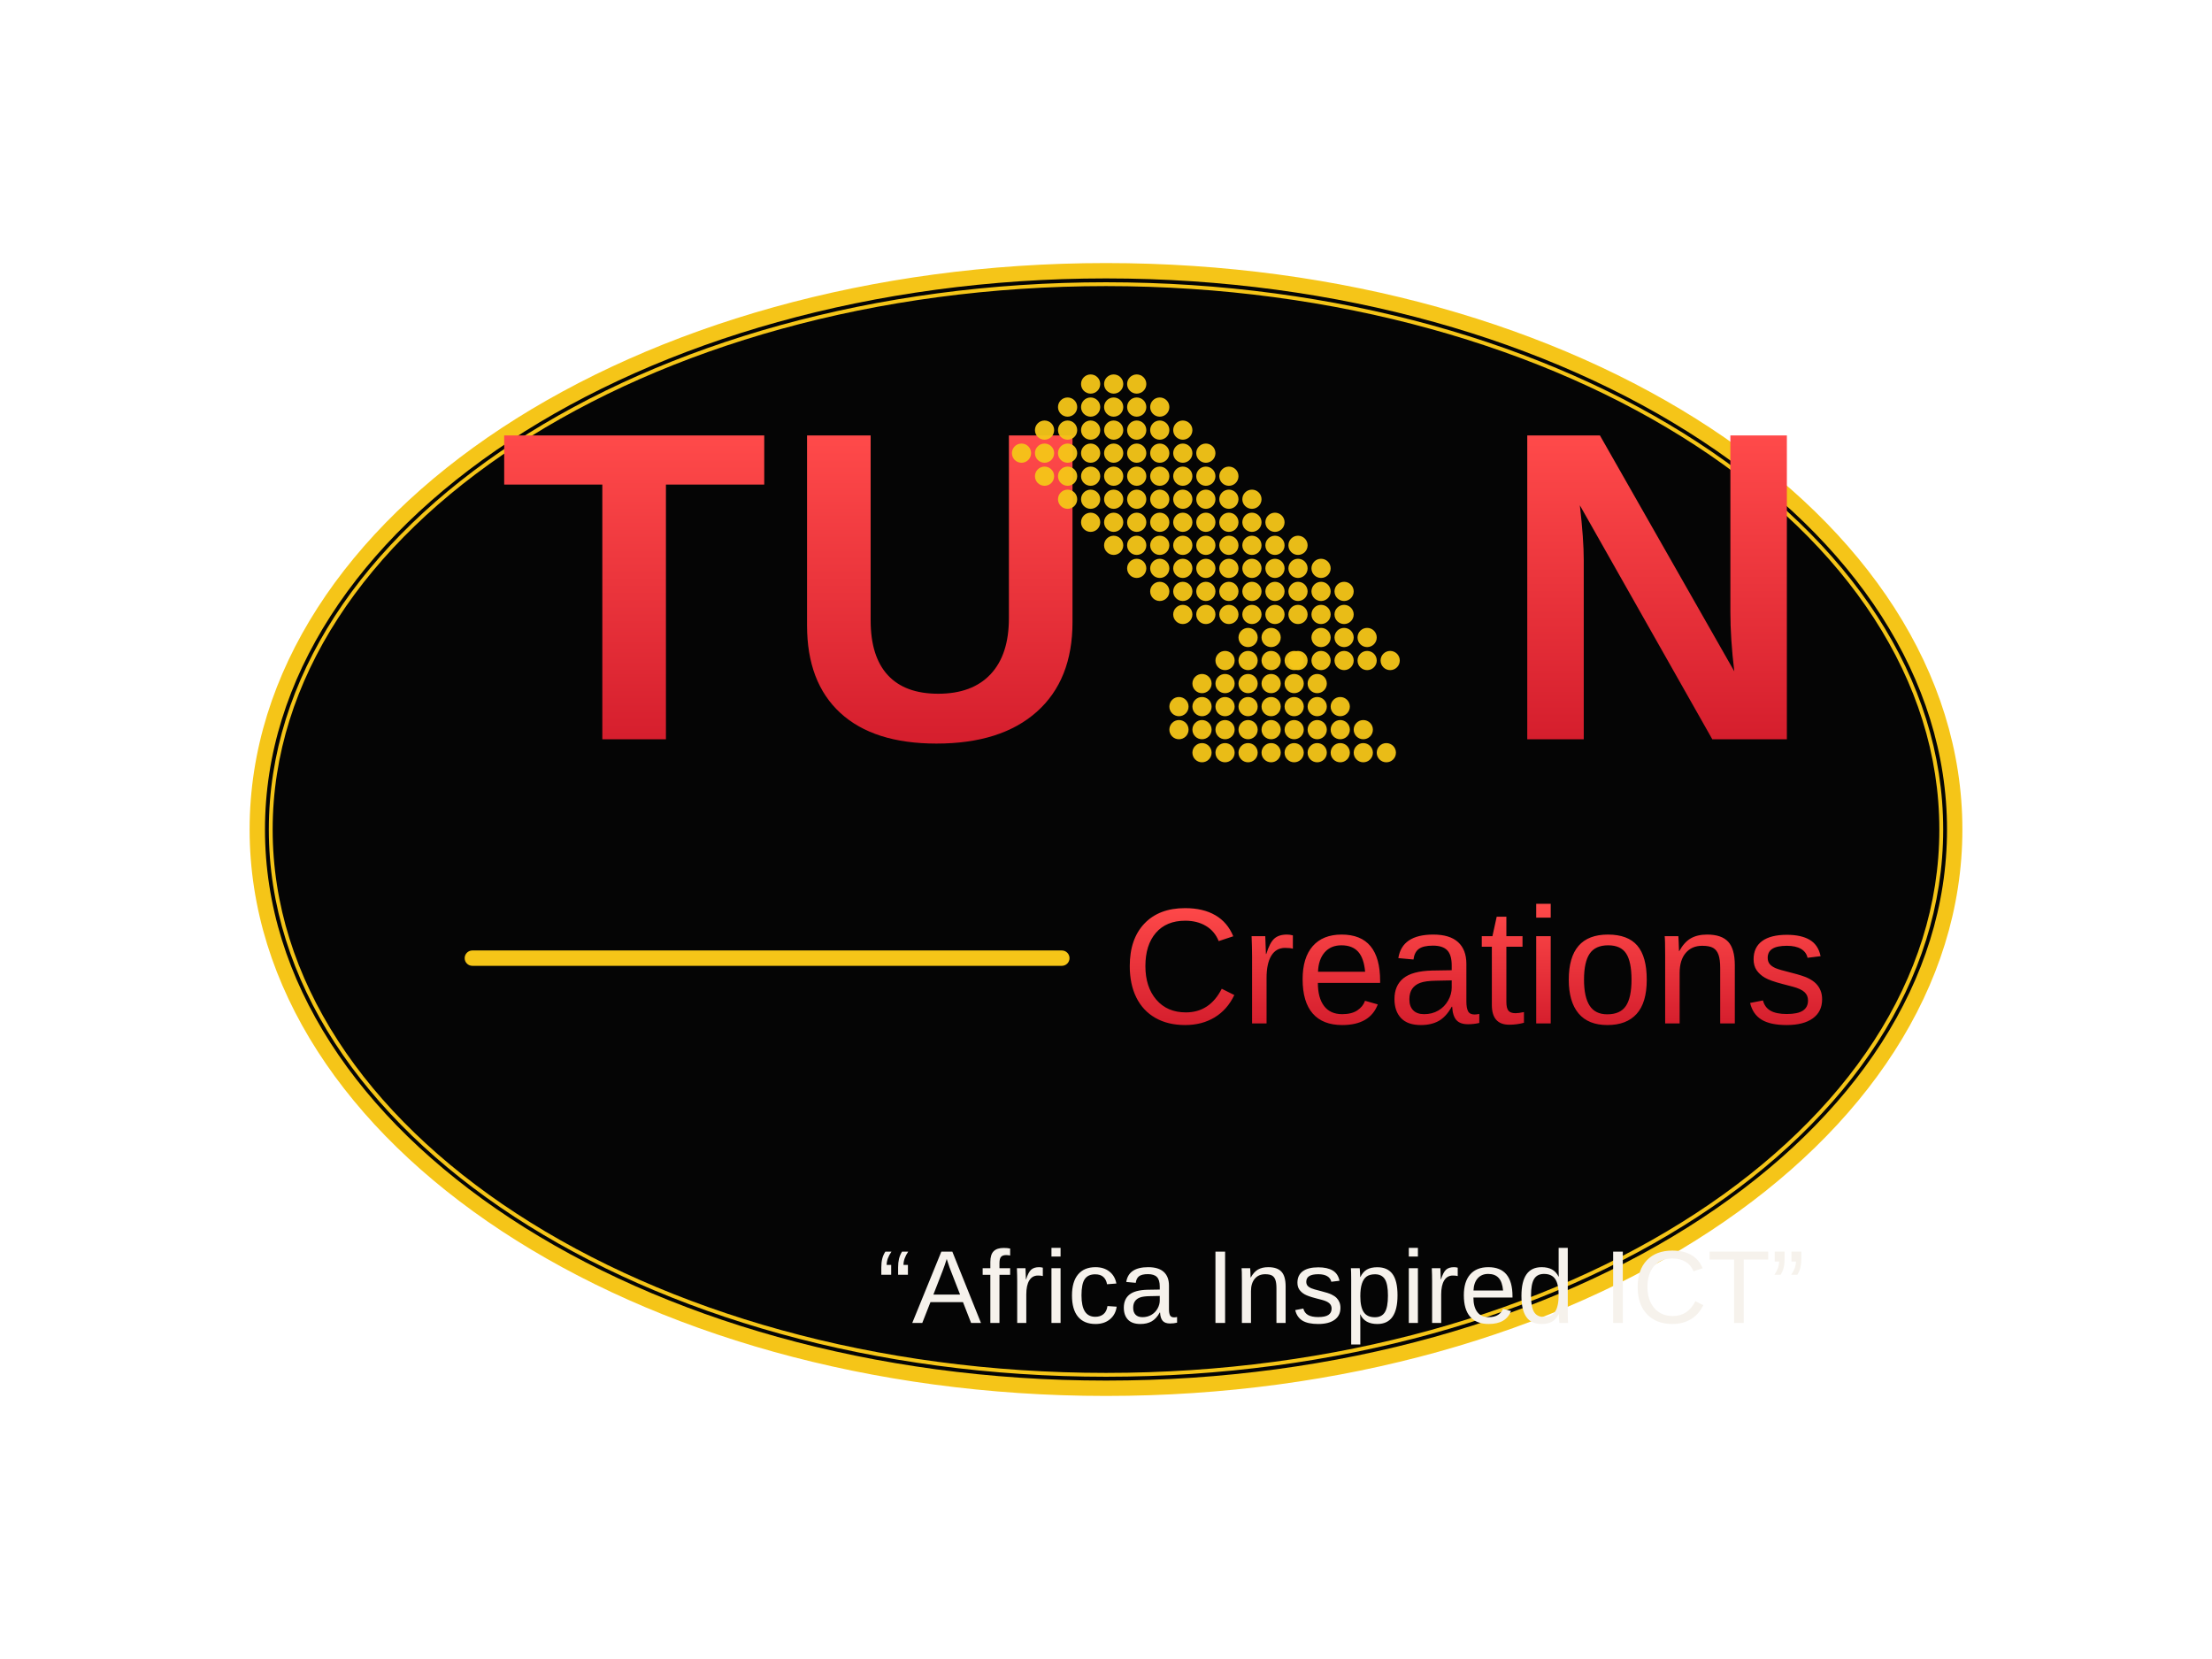
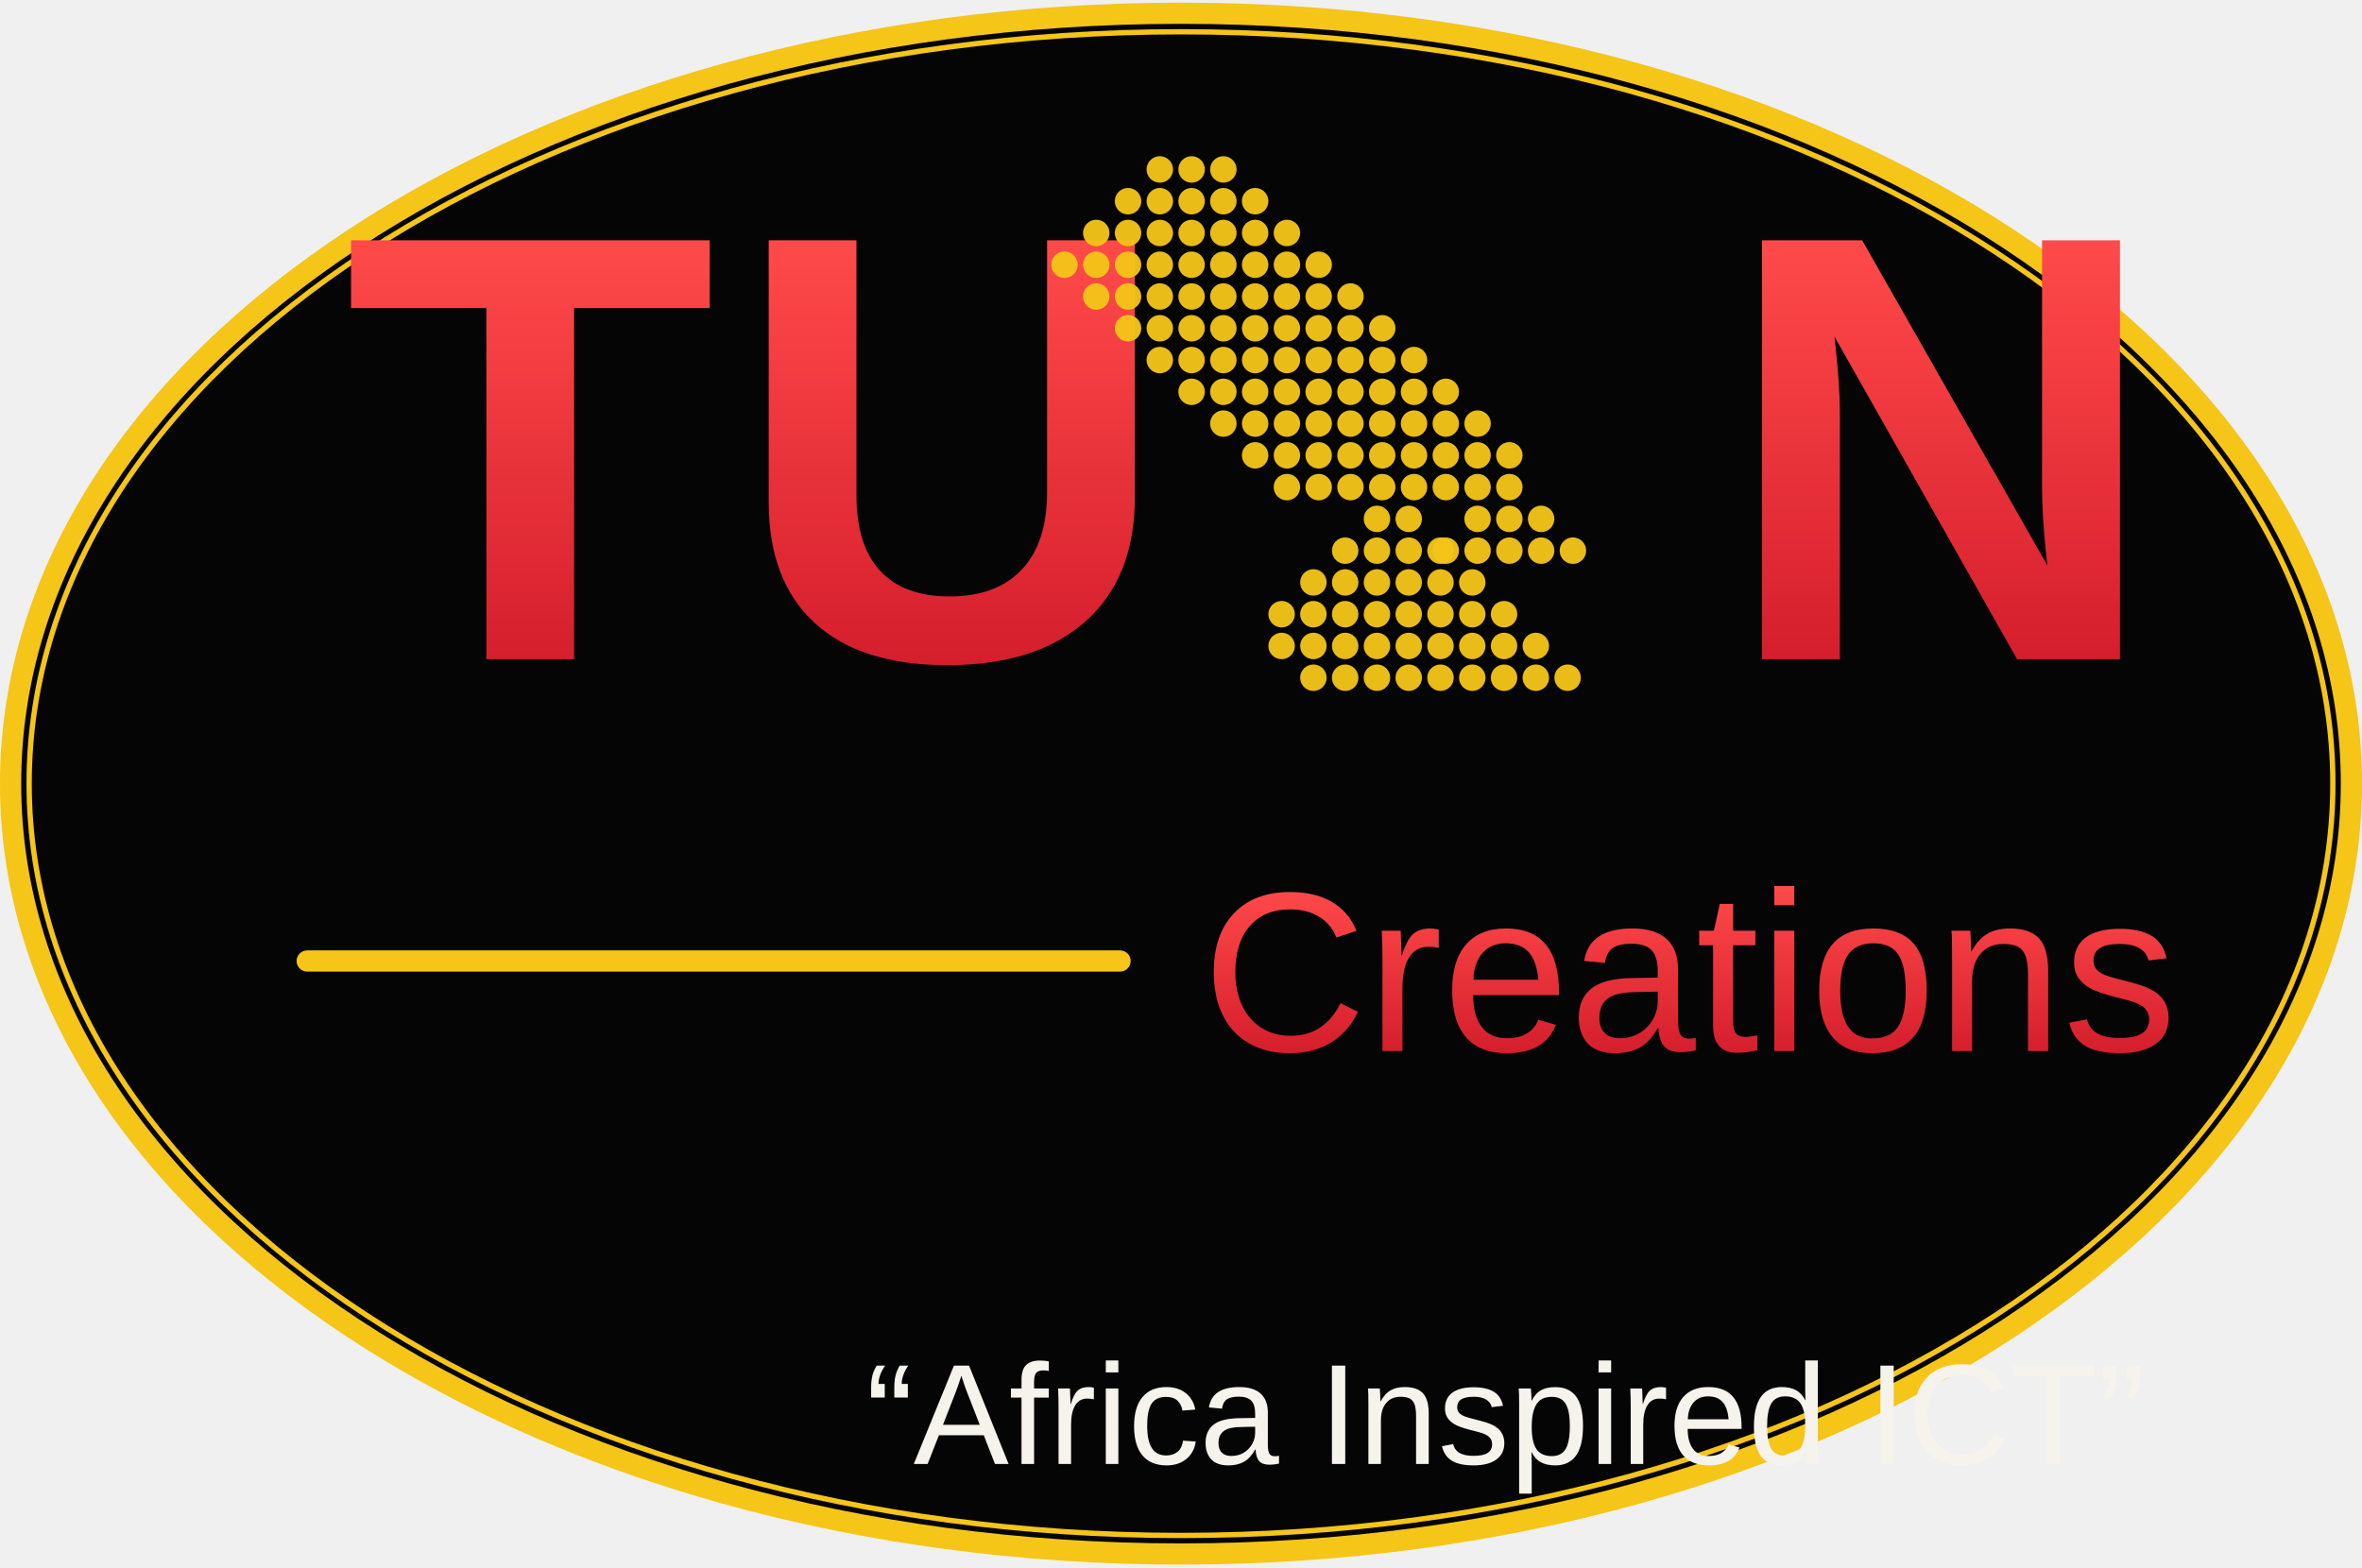
- <svg xmlns="http://www.w3.org/2000/svg" width="1152" height="864" viewBox="0 0 1152 864" fill="none">
-   <rect width="1152" height="864" fill="white" />
+ <svg xmlns="http://www.w3.org/2000/svg" width="892" height="592" viewBox="130 136 892 592" fill="none">
  <ellipse cx="576" cy="432" rx="442" ry="291" fill="#050505" stroke="#F5C518" stroke-width="8" />
  <ellipse cx="576" cy="432" rx="435" ry="284" fill="none" stroke="#F5C518" stroke-width="2" />
  <defs>
    <linearGradient id="redGrad" x1="0" y1="0" x2="0" y2="1">
      <stop offset="0%" stop-color="#FF4A4A" />
      <stop offset="100%" stop-color="#D51E2D" />
    </linearGradient>
  </defs>
  <text x="260" y="385" fill="url(#redGrad)" font-family="Arial, Helvetica, sans-serif" font-size="230" font-weight="800" letter-spacing="6">TU</text>
  <text x="780" y="385" fill="url(#redGrad)" font-family="Arial, Helvetica, sans-serif" font-size="230" font-weight="800" letter-spacing="6">N</text>
  <rect x="242" y="495" width="315" height="8" rx="4" fill="#F5C518" />
  <text x="584" y="533" fill="url(#redGrad)" font-family="Arial, Helvetica, sans-serif" font-size="86" font-weight="400">Creations</text>
  <g fill="#F5C518" opacity="0.95">
    <circle cx="568" cy="200" r="5" />
    <circle cx="580" cy="200" r="5" />
    <circle cx="592" cy="200" r="5" />
    <circle cx="556" cy="212" r="5" />
    <circle cx="568" cy="212" r="5" />
    <circle cx="580" cy="212" r="5" />
    <circle cx="592" cy="212" r="5" />
    <circle cx="604" cy="212" r="5" />
    <circle cx="544" cy="224" r="5" />
    <circle cx="556" cy="224" r="5" />
    <circle cx="568" cy="224" r="5" />
    <circle cx="580" cy="224" r="5" />
    <circle cx="592" cy="224" r="5" />
    <circle cx="604" cy="224" r="5" />
    <circle cx="616" cy="224" r="5" />
    <circle cx="532" cy="236" r="5" />
    <circle cx="544" cy="236" r="5" />
    <circle cx="556" cy="236" r="5" />
    <circle cx="568" cy="236" r="5" />
    <circle cx="580" cy="236" r="5" />
    <circle cx="592" cy="236" r="5" />
    <circle cx="604" cy="236" r="5" />
    <circle cx="616" cy="236" r="5" />
    <circle cx="628" cy="236" r="5" />
    <circle cx="544" cy="248" r="5" />
    <circle cx="556" cy="248" r="5" />
    <circle cx="568" cy="248" r="5" />
    <circle cx="580" cy="248" r="5" />
    <circle cx="592" cy="248" r="5" />
    <circle cx="604" cy="248" r="5" />
    <circle cx="616" cy="248" r="5" />
    <circle cx="628" cy="248" r="5" />
    <circle cx="640" cy="248" r="5" />
    <circle cx="556" cy="260" r="5" />
    <circle cx="568" cy="260" r="5" />
    <circle cx="580" cy="260" r="5" />
    <circle cx="592" cy="260" r="5" />
    <circle cx="604" cy="260" r="5" />
    <circle cx="616" cy="260" r="5" />
    <circle cx="628" cy="260" r="5" />
    <circle cx="640" cy="260" r="5" />
    <circle cx="652" cy="260" r="5" />
    <circle cx="568" cy="272" r="5" />
    <circle cx="580" cy="272" r="5" />
    <circle cx="592" cy="272" r="5" />
    <circle cx="604" cy="272" r="5" />
    <circle cx="616" cy="272" r="5" />
    <circle cx="628" cy="272" r="5" />
    <circle cx="640" cy="272" r="5" />
    <circle cx="652" cy="272" r="5" />
    <circle cx="664" cy="272" r="5" />
    <circle cx="580" cy="284" r="5" />
    <circle cx="592" cy="284" r="5" />
    <circle cx="604" cy="284" r="5" />
    <circle cx="616" cy="284" r="5" />
    <circle cx="628" cy="284" r="5" />
    <circle cx="640" cy="284" r="5" />
    <circle cx="652" cy="284" r="5" />
    <circle cx="664" cy="284" r="5" />
    <circle cx="676" cy="284" r="5" />
    <circle cx="592" cy="296" r="5" />
    <circle cx="604" cy="296" r="5" />
    <circle cx="616" cy="296" r="5" />
    <circle cx="628" cy="296" r="5" />
    <circle cx="640" cy="296" r="5" />
    <circle cx="652" cy="296" r="5" />
    <circle cx="664" cy="296" r="5" />
    <circle cx="676" cy="296" r="5" />
    <circle cx="688" cy="296" r="5" />
    <circle cx="604" cy="308" r="5" />
    <circle cx="616" cy="308" r="5" />
    <circle cx="628" cy="308" r="5" />
    <circle cx="640" cy="308" r="5" />
    <circle cx="652" cy="308" r="5" />
    <circle cx="664" cy="308" r="5" />
    <circle cx="676" cy="308" r="5" />
    <circle cx="688" cy="308" r="5" />
    <circle cx="700" cy="308" r="5" />
    <circle cx="616" cy="320" r="5" />
    <circle cx="628" cy="320" r="5" />
    <circle cx="640" cy="320" r="5" />
    <circle cx="652" cy="320" r="5" />
    <circle cx="664" cy="320" r="5" />
    <circle cx="676" cy="320" r="5" />
    <circle cx="688" cy="320" r="5" />
    <circle cx="700" cy="320" r="5" />
    <circle cx="688" cy="332" r="5" />
    <circle cx="700" cy="332" r="5" />
    <circle cx="712" cy="332" r="5" />
    <circle cx="676" cy="344" r="5" />
    <circle cx="688" cy="344" r="5" />
    <circle cx="700" cy="344" r="5" />
    <circle cx="712" cy="344" r="5" />
    <circle cx="724" cy="344" r="5" />
  </g>
  <g fill="#F5C518" opacity="0.95">
    <circle cx="650" cy="332" r="5" />
    <circle cx="662" cy="332" r="5" />
    <circle cx="638" cy="344" r="5" />
    <circle cx="650" cy="344" r="5" />
    <circle cx="662" cy="344" r="5" />
    <circle cx="674" cy="344" r="5" />
    <circle cx="626" cy="356" r="5" />
    <circle cx="638" cy="356" r="5" />
    <circle cx="650" cy="356" r="5" />
    <circle cx="662" cy="356" r="5" />
    <circle cx="674" cy="356" r="5" />
    <circle cx="686" cy="356" r="5" />
    <circle cx="614" cy="368" r="5" />
    <circle cx="626" cy="368" r="5" />
    <circle cx="638" cy="368" r="5" />
    <circle cx="650" cy="368" r="5" />
    <circle cx="662" cy="368" r="5" />
    <circle cx="674" cy="368" r="5" />
    <circle cx="686" cy="368" r="5" />
    <circle cx="698" cy="368" r="5" />
    <circle cx="614" cy="380" r="5" />
    <circle cx="626" cy="380" r="5" />
    <circle cx="638" cy="380" r="5" />
    <circle cx="650" cy="380" r="5" />
    <circle cx="662" cy="380" r="5" />
    <circle cx="674" cy="380" r="5" />
    <circle cx="686" cy="380" r="5" />
    <circle cx="698" cy="380" r="5" />
    <circle cx="710" cy="380" r="5" />
    <circle cx="626" cy="392" r="5" />
    <circle cx="638" cy="392" r="5" />
    <circle cx="650" cy="392" r="5" />
    <circle cx="662" cy="392" r="5" />
    <circle cx="674" cy="392" r="5" />
    <circle cx="686" cy="392" r="5" />
    <circle cx="698" cy="392" r="5" />
    <circle cx="710" cy="392" r="5" />
    <circle cx="722" cy="392" r="5" />
  </g>
  <text x="457" y="689" fill="#F6F2EC" font-family="Arial, Helvetica, sans-serif" font-size="54" font-weight="400">“Africa Inspired ICT”</text>
</svg>
